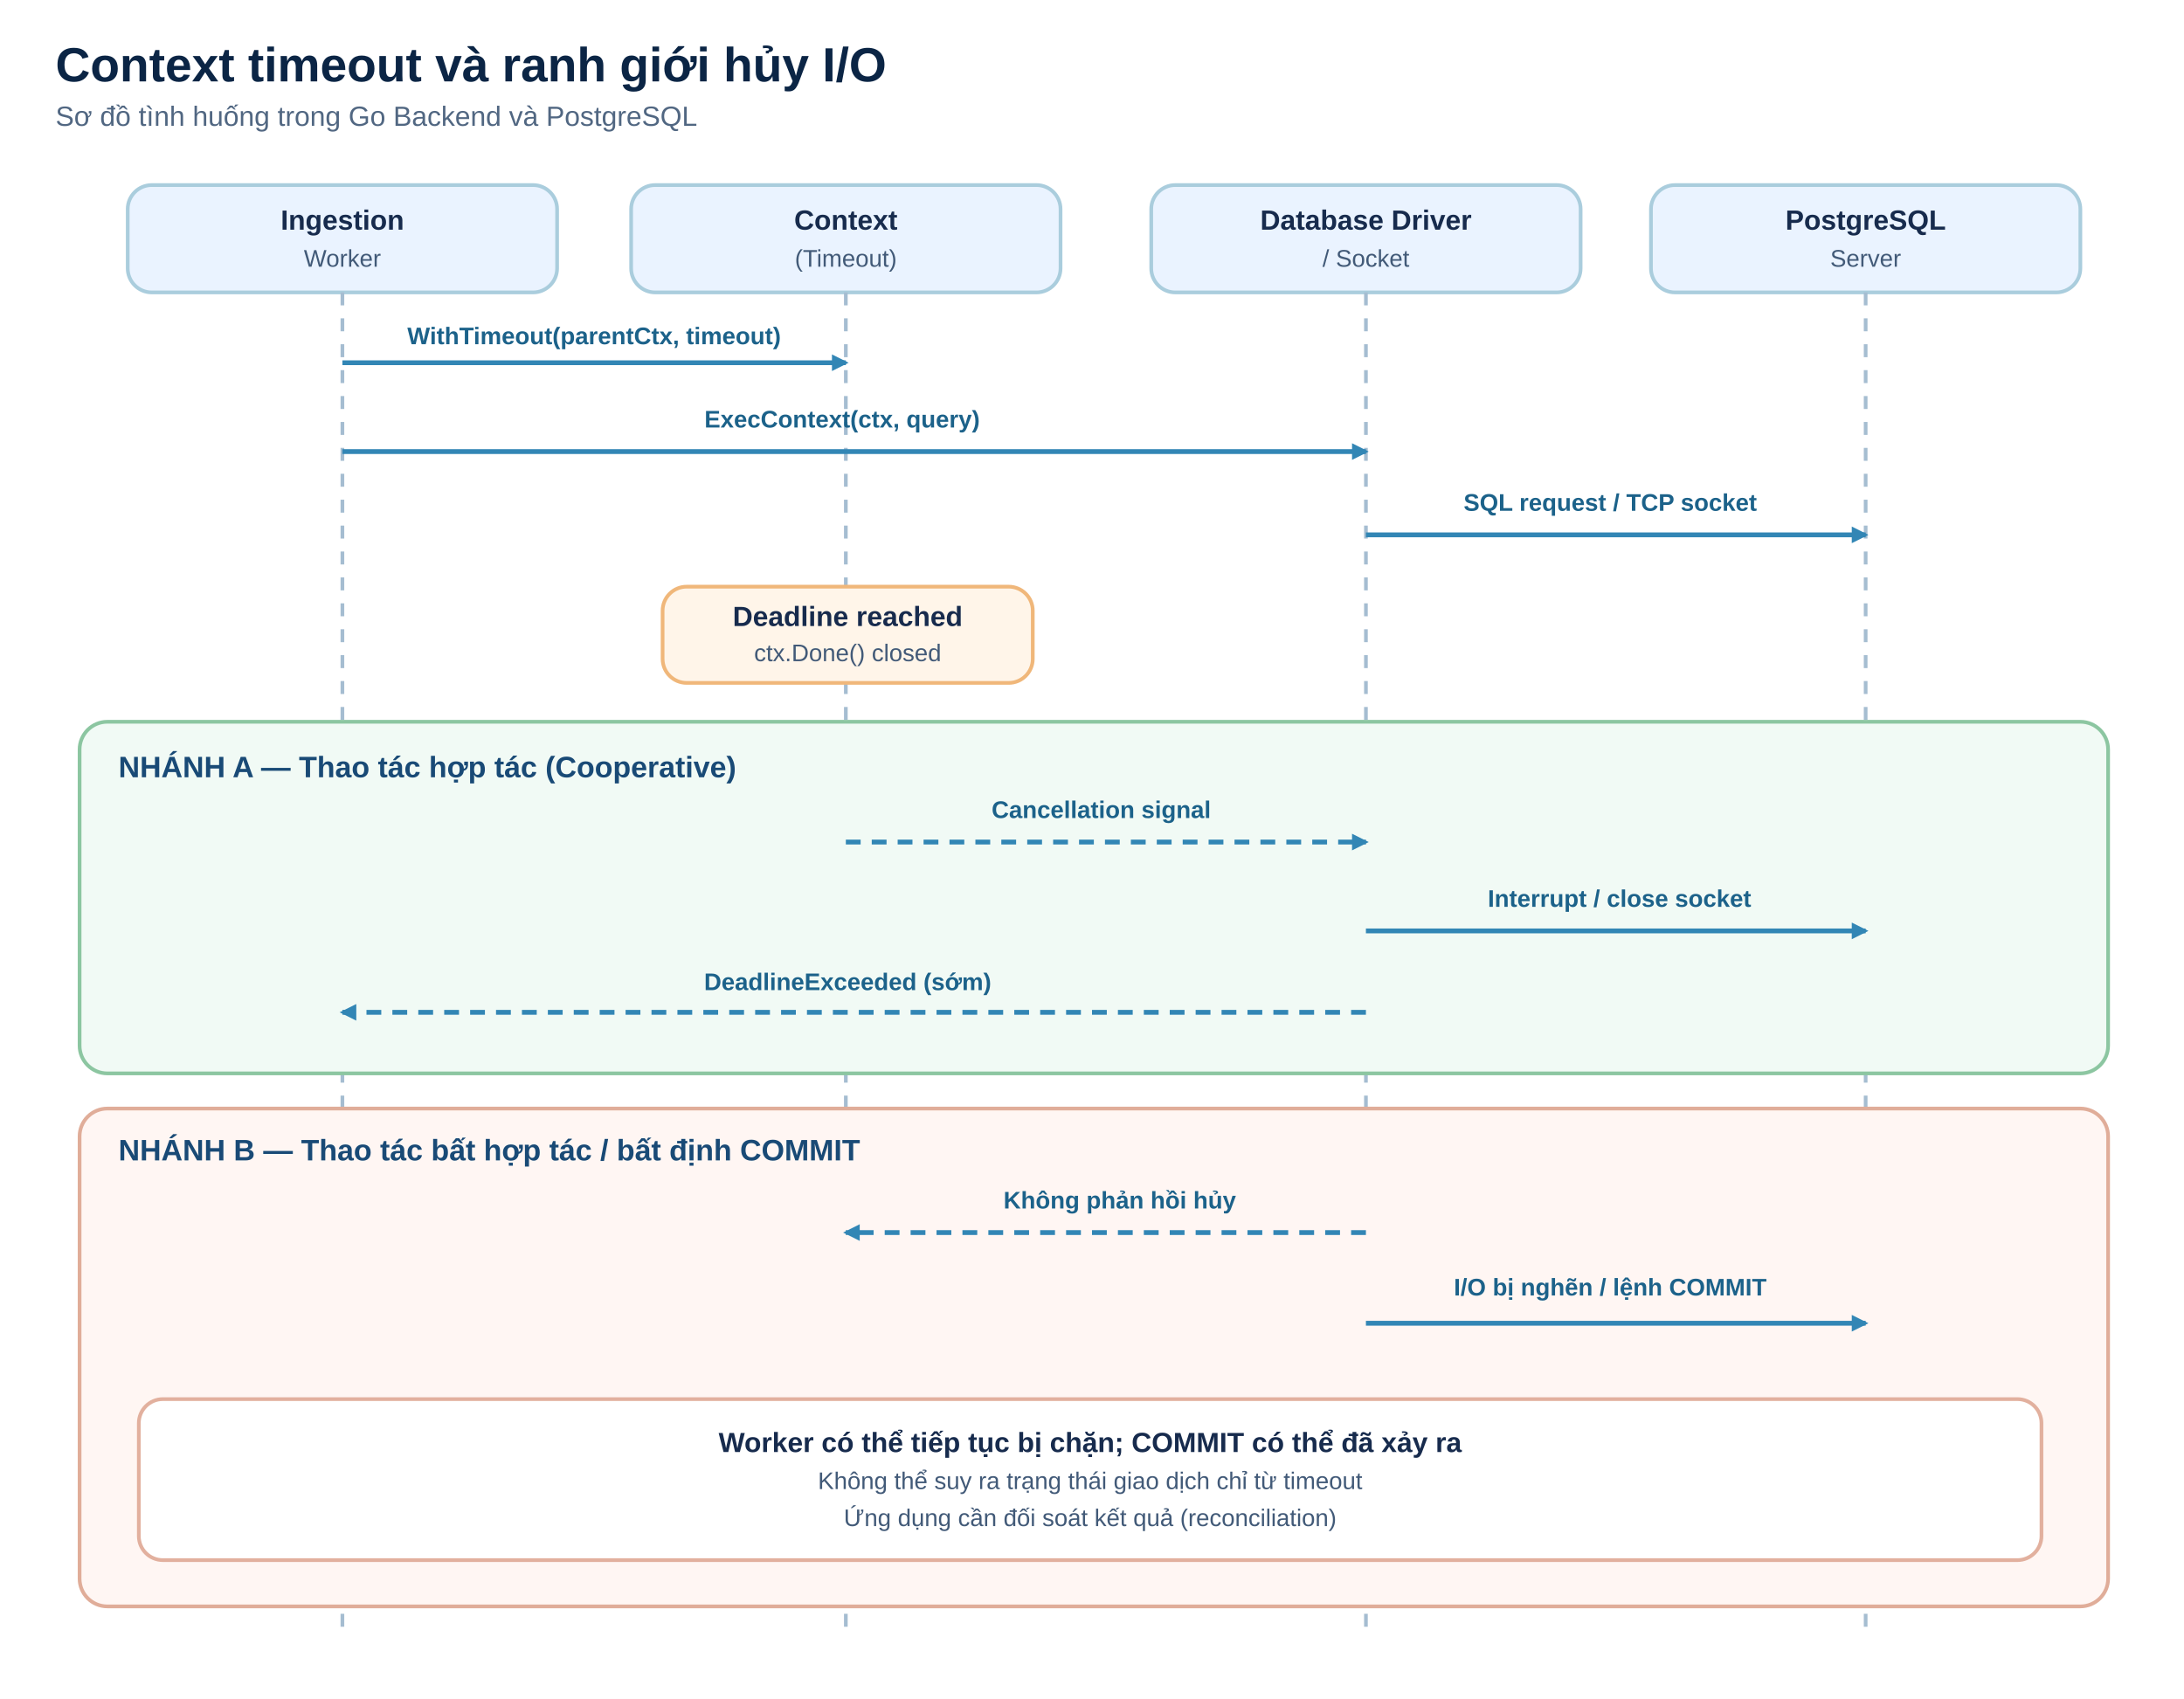
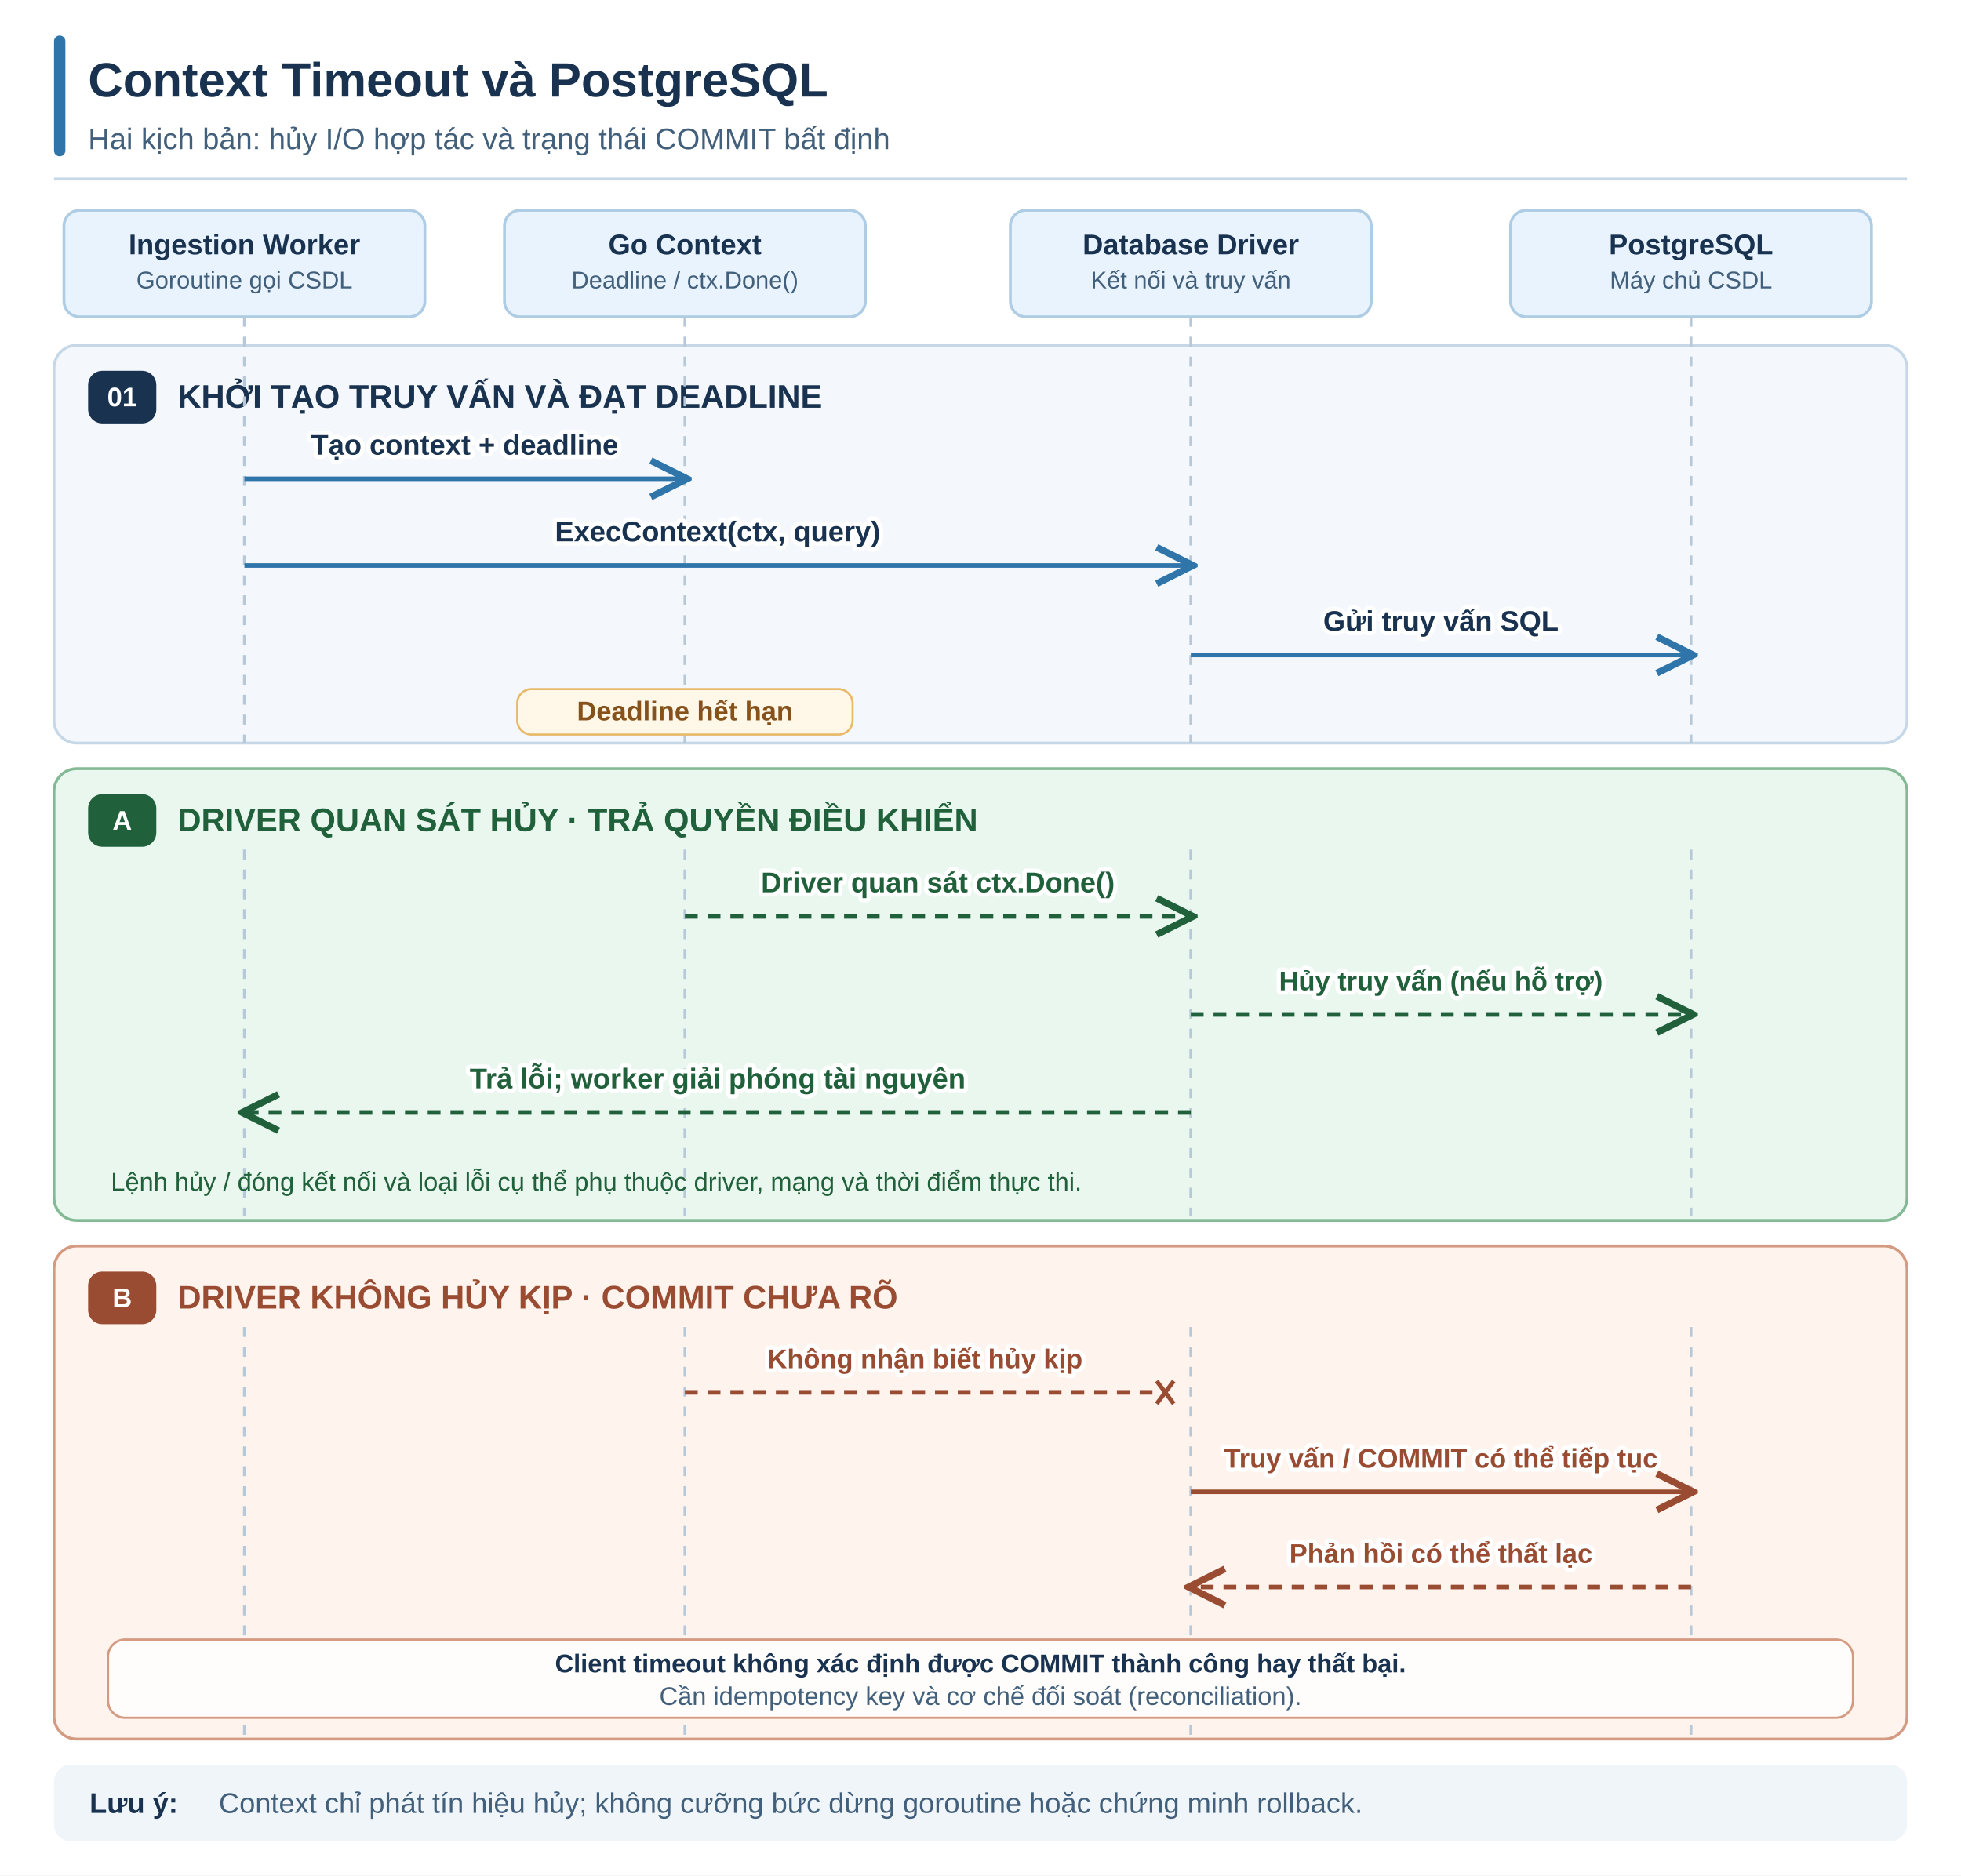
- <svg xmlns="http://www.w3.org/2000/svg" width="1180" height="918" viewBox="0 0 1180 918" role="img" aria-label="Context timeout và ranh giới hủy I/O">
-   <style>
-   text { font-family: Arial, "DejaVu Sans", sans-serif; fill: #172b4d; }
-   .title { font-size: 26px; font-weight: 700; fill: #0b2545; }
-   .sub { font-size: 15px; fill: #516782; }
-   .section { font-size: 16px; font-weight: 700; fill: #194a76; }
-   .node { font-size: 15px; font-weight: 600; }
-   .minor { font-size: 13px; font-weight: 400; fill: #425a78; }
-   .edgeLabel { font-size: 13px; font-weight: 600; fill: #1c628a; }
-   .arrow { fill: none; stroke: #3286b5; stroke-width: 2.6; marker-end: url(#head); stroke-linejoin: round; }
-   .dashed { stroke-dasharray: 8 6; }
- </style>
+ <svg xmlns="http://www.w3.org/2000/svg" viewBox="0 0 1380 1320" width="1380" height="1320" role="img" aria-labelledby="ttl desc">
  <defs>
-     <marker id="head" markerWidth="9" markerHeight="9" refX="7.5" refY="4.5" orient="auto" markerUnits="userSpaceOnUse">
-       <path d="M0 0 L9 4.5 L0 9 Z" fill="#3286b5" />
+     <marker id="arrow-blue" markerWidth="10" markerHeight="10" refX="8.5" refY="5" orient="auto">
+       <path d="M1 1 L9 5 L1 9" stroke="#2F75AA" stroke-width="1.5" fill="none" />
+     </marker>
+     <marker id="arrow-green" markerWidth="10" markerHeight="10" refX="8.5" refY="5" orient="auto">
+       <path d="M1 1 L9 5 L1 9" stroke="#20613B" stroke-width="1.5" fill="none" />
+     </marker>
+     <marker id="arrow-red" markerWidth="10" markerHeight="10" refX="8.5" refY="5" orient="auto">
+       <path d="M1 1 L9 5 L1 9" stroke="#994C31" stroke-width="1.5" fill="none" />
    </marker>
  </defs>
-   <rect width="1180" height="918" fill="#ffffff" />
-   <text x="30" y="44" class="title" text-anchor="start">Context timeout và ranh giới hủy I/O</text>
-   <text x="30" y="68" class="sub" text-anchor="start">Sơ đồ tình huống trong Go Backend và PostgreSQL</text>
-   <rect x="69" y="100" width="232" height="58" rx="13" fill="#eaf3ff" stroke="#aacddd" stroke-width="2" />
-   <text x="185" y="124.1" class="node" text-anchor="middle" font-size="15">Ingestion</text>
-   <text x="185" y="144.1" class="minor" text-anchor="middle" font-size="14">Worker</text>
-   <path d="M185 158 L185 884" stroke="#a5bdd1" stroke-width="2" stroke-dasharray="7 7" />
-   <rect x="341" y="100" width="232" height="58" rx="13" fill="#eaf3ff" stroke="#aacddd" stroke-width="2" />
-   <text x="457" y="124.1" class="node" text-anchor="middle" font-size="15">Context</text>
-   <text x="457" y="144.1" class="minor" text-anchor="middle" font-size="14">(Timeout)</text>
-   <path d="M457 158 L457 884" stroke="#a5bdd1" stroke-width="2" stroke-dasharray="7 7" />
-   <rect x="622" y="100" width="232" height="58" rx="13" fill="#eaf3ff" stroke="#aacddd" stroke-width="2" />
-   <text x="738" y="124.1" class="node" text-anchor="middle" font-size="15">Database Driver</text>
-   <text x="738" y="144.1" class="minor" text-anchor="middle" font-size="14">/ Socket</text>
-   <path d="M738 158 L738 884" stroke="#a5bdd1" stroke-width="2" stroke-dasharray="7 7" />
-   <rect x="892" y="100" width="232" height="58" rx="13" fill="#eaf3ff" stroke="#aacddd" stroke-width="2" />
-   <text x="1008" y="124.1" class="node" text-anchor="middle" font-size="15">PostgreSQL</text>
-   <text x="1008" y="144.1" class="minor" text-anchor="middle" font-size="14">Server</text>
-   <path d="M1008 158 L1008 884" stroke="#a5bdd1" stroke-width="2" stroke-dasharray="7 7" />
-   <path class="arrow" d="M185 196 L457 196" />
-   <text x="321" y="186" class="edgeLabel" text-anchor="middle">WithTimeout(parentCtx, timeout)</text>
-   <path class="arrow" d="M185 244 L738 244" />
-   <text x="455" y="231" class="edgeLabel" text-anchor="middle">ExecContext(ctx, query)</text>
-   <path class="arrow" d="M738 289 L1008 289" />
-   <text x="870" y="276" class="edgeLabel" text-anchor="middle">SQL request / TCP socket</text>
-   <rect x="358" y="317" width="200" height="52" rx="13" fill="#fff5e9" stroke="#f0b77a" stroke-width="2" />
-   <text x="458" y="338.26" class="node" text-anchor="middle" font-size="14">Deadline reached</text>
-   <text x="458" y="357.26" class="minor" text-anchor="middle" font-size="13">ctx.Done() closed</text>
-   <rect x="43" y="390" width="1096" height="190" rx="15" fill="#f1faf5" stroke="#8cc6a1" stroke-width="2" />
-   <text x="64" y="420" class="section" text-anchor="start">NHÁNH A — Thao tác hợp tác (Cooperative)</text>
-   <path class="arrow dashed" d="M457 455 L738 455" />
-   <text x="595" y="442" class="edgeLabel" text-anchor="middle">Cancellation signal</text>
-   <path class="arrow" d="M738 503 L1008 503" />
-   <text x="875" y="490" class="edgeLabel" text-anchor="middle">Interrupt / close socket</text>
-   <path class="arrow dashed" d="M738 547 L185 547" />
-   <text x="458" y="535" class="edgeLabel" text-anchor="middle">DeadlineExceeded (sớm)</text>
-   <rect x="43" y="599" width="1096" height="269" rx="15" fill="#fff6f3" stroke="#e0ad99" stroke-width="2" />
-   <text x="64" y="627" class="section" text-anchor="start">NHÁNH B — Thao tác bất hợp tác / bất định COMMIT</text>
-   <path class="arrow dashed" d="M738 666 L457 666" />
-   <text x="605" y="653" class="edgeLabel" text-anchor="middle">Không phản hồi hủy</text>
-   <path class="arrow" d="M738 715 L1008 715" />
-   <text x="870" y="700" class="edgeLabel" text-anchor="middle">I/O bị nghẽn / lệnh COMMIT</text>
-   <rect x="75" y="756" width="1028" height="87" rx="13" fill="#ffffff" stroke="#e2b09e" stroke-width="2" />
-   <text x="589" y="784.6" class="node" text-anchor="middle" font-size="15">Worker có thể tiếp tục bị chặn; COMMIT có thể đã xảy ra</text>
-   <text x="589" y="804.6" class="minor" text-anchor="middle" font-size="14">Không thể suy ra trạng thái giao dịch chỉ từ timeout</text>
-   <text x="589" y="824.6" class="minor" text-anchor="middle" font-size="14">Ứng dụng cần đối soát kết quả (reconciliation)</text>
+   <style>
+  text {font-family:Arial,"DejaVu Sans","Liberation Sans",sans-serif;}
+  .message {paint-order:stroke fill;stroke:#ffffff;stroke-width:6px;stroke-linejoin:round;}
+ </style>
+   <rect x="0" y="0" width="1380" height="1320" rx="0" fill="#FFFFFF" stroke="none" stroke-width="1" />
+   <rect x="38" y="25" width="8" height="85" rx="4" fill="#2F75AA" stroke="none" stroke-width="1" />
+   <text x="62" y="68" font-size="34" font-weight="750" fill="#18324F" text-anchor="start">Context Timeout và PostgreSQL</text>
+   <text x="62" y="105" font-size="21" font-weight="400" fill="#42607B" text-anchor="start">Hai kịch bản: hủy I/O hợp tác và trạng thái COMMIT bất định</text>
+   <line x1="38" y1="126" x2="1342" y2="126" stroke="#C6D8E8" stroke-width="2" />
+   <rect x="45" y="148" width="254" height="75" rx="11" fill="#E8F3FE" stroke="#AECDE5" stroke-width="2" />
+   <text x="172" y="179" font-size="20" font-weight="700" fill="#18324F" text-anchor="middle">Ingestion Worker</text>
+   <text x="172" y="203" font-size="17" font-weight="400" fill="#42607B" text-anchor="middle">Goroutine gọi CSDL</text>
+   <rect x="355" y="148" width="254" height="75" rx="11" fill="#E8F3FE" stroke="#AECDE5" stroke-width="2" />
+   <text x="482" y="179" font-size="20" font-weight="700" fill="#18324F" text-anchor="middle">Go Context</text>
+   <text x="482" y="203" font-size="17" font-weight="400" fill="#42607B" text-anchor="middle">Deadline / ctx.Done()</text>
+   <rect x="711" y="148" width="254" height="75" rx="11" fill="#E8F3FE" stroke="#AECDE5" stroke-width="2" />
+   <text x="838" y="179" font-size="20" font-weight="700" fill="#18324F" text-anchor="middle">Database Driver</text>
+   <text x="838" y="203" font-size="17" font-weight="400" fill="#42607B" text-anchor="middle">Kết nối và truy vấn</text>
+   <rect x="1063" y="148" width="254" height="75" rx="11" fill="#E8F3FE" stroke="#AECDE5" stroke-width="2" />
+   <text x="1190" y="179" font-size="20" font-weight="700" fill="#18324F" text-anchor="middle">PostgreSQL</text>
+   <text x="1190" y="203" font-size="17" font-weight="400" fill="#42607B" text-anchor="middle">Máy chủ CSDL</text>
+   <rect x="38" y="243" width="1304" height="280" rx="16" fill="#F4F8FC" stroke="#C6D8E8" stroke-width="2" />
+   <rect x="62" y="261" width="48" height="37" rx="10" fill="#18324F" stroke="none" stroke-width="1" />
+   <text x="86" y="286" font-size="19" font-weight="750" fill="white" text-anchor="middle">01</text>
+   <text x="125" y="287" font-size="23" font-weight="730" fill="#18324F" text-anchor="start">KHỞI TẠO TRUY VẤN VÀ ĐẠT DEADLINE</text>
+   <rect x="38" y="541" width="1304" height="318" rx="16" fill="#EAF7EF" stroke="#83BA95" stroke-width="2" />
+   <rect x="62" y="559" width="48" height="37" rx="10" fill="#20613B" stroke="none" stroke-width="1" />
+   <text x="86" y="584" font-size="19" font-weight="750" fill="white" text-anchor="middle">A</text>
+   <text x="125" y="585" font-size="23" font-weight="730" fill="#20613B" text-anchor="start">DRIVER QUAN SÁT HỦY · TRẢ QUYỀN ĐIỀU KHIỂN</text>
+   <rect x="38" y="877" width="1304" height="347" rx="16" fill="#FFF3ED" stroke="#D49B82" stroke-width="2" />
+   <rect x="62" y="895" width="48" height="37" rx="10" fill="#994C31" stroke="none" stroke-width="1" />
+   <text x="86" y="920" font-size="19" font-weight="750" fill="white" text-anchor="middle">B</text>
+   <text x="125" y="921" font-size="23" font-weight="730" fill="#994C31" text-anchor="start">DRIVER KHÔNG HỦY KỊP · COMMIT CHƯA RÕ</text>
+   <line x1="172" y1="223" x2="172" y2="523" stroke="#B7C9D8" stroke-width="2" stroke-dasharray="7 7" />
+   <line x1="172" y1="598" x2="172" y2="856" stroke="#B7C9D8" stroke-width="2" stroke-dasharray="7 7" />
+   <line x1="172" y1="934" x2="172" y2="1221" stroke="#B7C9D8" stroke-width="2" stroke-dasharray="7 7" />
+   <line x1="482" y1="223" x2="482" y2="523" stroke="#B7C9D8" stroke-width="2" stroke-dasharray="7 7" />
+   <line x1="482" y1="598" x2="482" y2="856" stroke="#B7C9D8" stroke-width="2" stroke-dasharray="7 7" />
+   <line x1="482" y1="934" x2="482" y2="1221" stroke="#B7C9D8" stroke-width="2" stroke-dasharray="7 7" />
+   <line x1="838" y1="223" x2="838" y2="523" stroke="#B7C9D8" stroke-width="2" stroke-dasharray="7 7" />
+   <line x1="838" y1="598" x2="838" y2="856" stroke="#B7C9D8" stroke-width="2" stroke-dasharray="7 7" />
+   <line x1="838" y1="934" x2="838" y2="1221" stroke="#B7C9D8" stroke-width="2" stroke-dasharray="7 7" />
+   <line x1="1190" y1="223" x2="1190" y2="523" stroke="#B7C9D8" stroke-width="2" stroke-dasharray="7 7" />
+   <line x1="1190" y1="598" x2="1190" y2="856" stroke="#B7C9D8" stroke-width="2" stroke-dasharray="7 7" />
+   <line x1="1190" y1="934" x2="1190" y2="1221" stroke="#B7C9D8" stroke-width="2" stroke-dasharray="7 7" />
+   <line x1="172" y1="337" x2="482" y2="337" stroke="#2F75AA" stroke-width="3.2" marker-end="url(#arrow-blue)" />
+   <text x="327" y="320" font-size="20" font-weight="650" fill="#18324F" text-anchor="middle" class="message">Tạo context + deadline</text>
+   <line x1="172" y1="398" x2="838" y2="398" stroke="#2F75AA" stroke-width="3.2" marker-end="url(#arrow-blue)" />
+   <text x="505" y="381" font-size="20" font-weight="650" fill="#18324F" text-anchor="middle" class="message">ExecContext(ctx, query)</text>
+   <line x1="838" y1="461" x2="1190" y2="461" stroke="#2F75AA" stroke-width="3.2" marker-end="url(#arrow-blue)" />
+   <text x="1014" y="444" font-size="20" font-weight="650" fill="#18324F" text-anchor="middle" class="message">Gửi truy vấn SQL</text>
+   <rect x="364" y="485" width="236" height="32" rx="10" fill="#FFF7E8" stroke="#E9B96B" stroke-width="1.5" />
+   <text x="482" y="507" font-size="19" font-weight="700" fill="#86521C" text-anchor="middle">Deadline hết hạn</text>
+   <line x1="482" y1="645" x2="838" y2="645" stroke="#20613B" stroke-width="3.2" stroke-dasharray="9 7" marker-end="url(#arrow-green)" />
+   <text x="660" y="628" font-size="20" font-weight="650" fill="#20613B" text-anchor="middle" class="message">Driver quan sát ctx.Done()</text>
+   <line x1="838" y1="714" x2="1190" y2="714" stroke="#20613B" stroke-width="3.2" stroke-dasharray="9 7" marker-end="url(#arrow-green)" />
+   <text x="1014" y="697" font-size="19" font-weight="650" fill="#20613B" text-anchor="middle" class="message">Hủy truy vấn (nếu hỗ trợ)</text>
+   <line x1="838" y1="783" x2="172" y2="783" stroke="#20613B" stroke-width="3.2" stroke-dasharray="9 7" marker-end="url(#arrow-green)" />
+   <text x="505" y="766" font-size="20" font-weight="650" fill="#20613B" text-anchor="middle" class="message">Trả lỗi; worker giải phóng tài nguyên</text>
+   <text x="78" y="838" font-size="18" font-weight="400" fill="#20613B" text-anchor="start">Lệnh hủy / đóng kết nối và loại lỗi cụ thể phụ thuộc driver, mạng và thời điểm thực thi.</text>
+   <line x1="482" y1="980" x2="820" y2="980" stroke="#994C31" stroke-width="3.2" stroke-dasharray="9 7" marker-end="" />
+   <line x1="814" y1="972" x2="826" y2="988" stroke="#994C31" stroke-width="3" />
+   <line x1="814" y1="988" x2="826" y2="972" stroke="#994C31" stroke-width="3" />
+   <text x="651" y="963" font-size="19" font-weight="650" fill="#994C31" text-anchor="middle" class="message">Không nhận biết hủy kịp</text>
+   <line x1="838" y1="1050" x2="1190" y2="1050" stroke="#994C31" stroke-width="3.2" marker-end="url(#arrow-red)" />
+   <text x="1014" y="1033" font-size="19" font-weight="650" fill="#994C31" text-anchor="middle" class="message">Truy vấn / COMMIT có thể tiếp tục</text>
+   <line x1="1190" y1="1117" x2="838" y2="1117" stroke="#994C31" stroke-width="3.2" stroke-dasharray="9 7" marker-end="url(#arrow-red)" />
+   <text x="1014" y="1100" font-size="19" font-weight="650" fill="#994C31" text-anchor="middle" class="message">Phản hồi có thể thất lạc</text>
+   <rect x="76" y="1154" width="1228" height="55" rx="12" fill="#FFFDFC" stroke="#D49B82" stroke-width="1.6" />
+   <text x="690" y="1177" font-size="18" font-weight="600" fill="#18324F" text-anchor="middle">Client timeout không xác định được COMMIT thành công hay thất bại.</text>
+   <text x="690" y="1200" font-size="18" font-weight="400" fill="#42607B" text-anchor="middle">Cần idempotency key và cơ chế đối soát (reconciliation).</text>
+   <rect x="38" y="1242" width="1304" height="54" rx="12" fill="#F0F5FA" stroke="none" stroke-width="1" />
+   <text x="63" y="1276" font-size="20" font-weight="700" fill="#18324F" text-anchor="start">Lưu ý:</text>
+   <text x="154" y="1276" font-size="20" font-weight="400" fill="#42607B" text-anchor="start">Context chỉ phát tín hiệu hủy; không cưỡng bức dừng goroutine hoặc chứng minh rollback.</text>
</svg>
